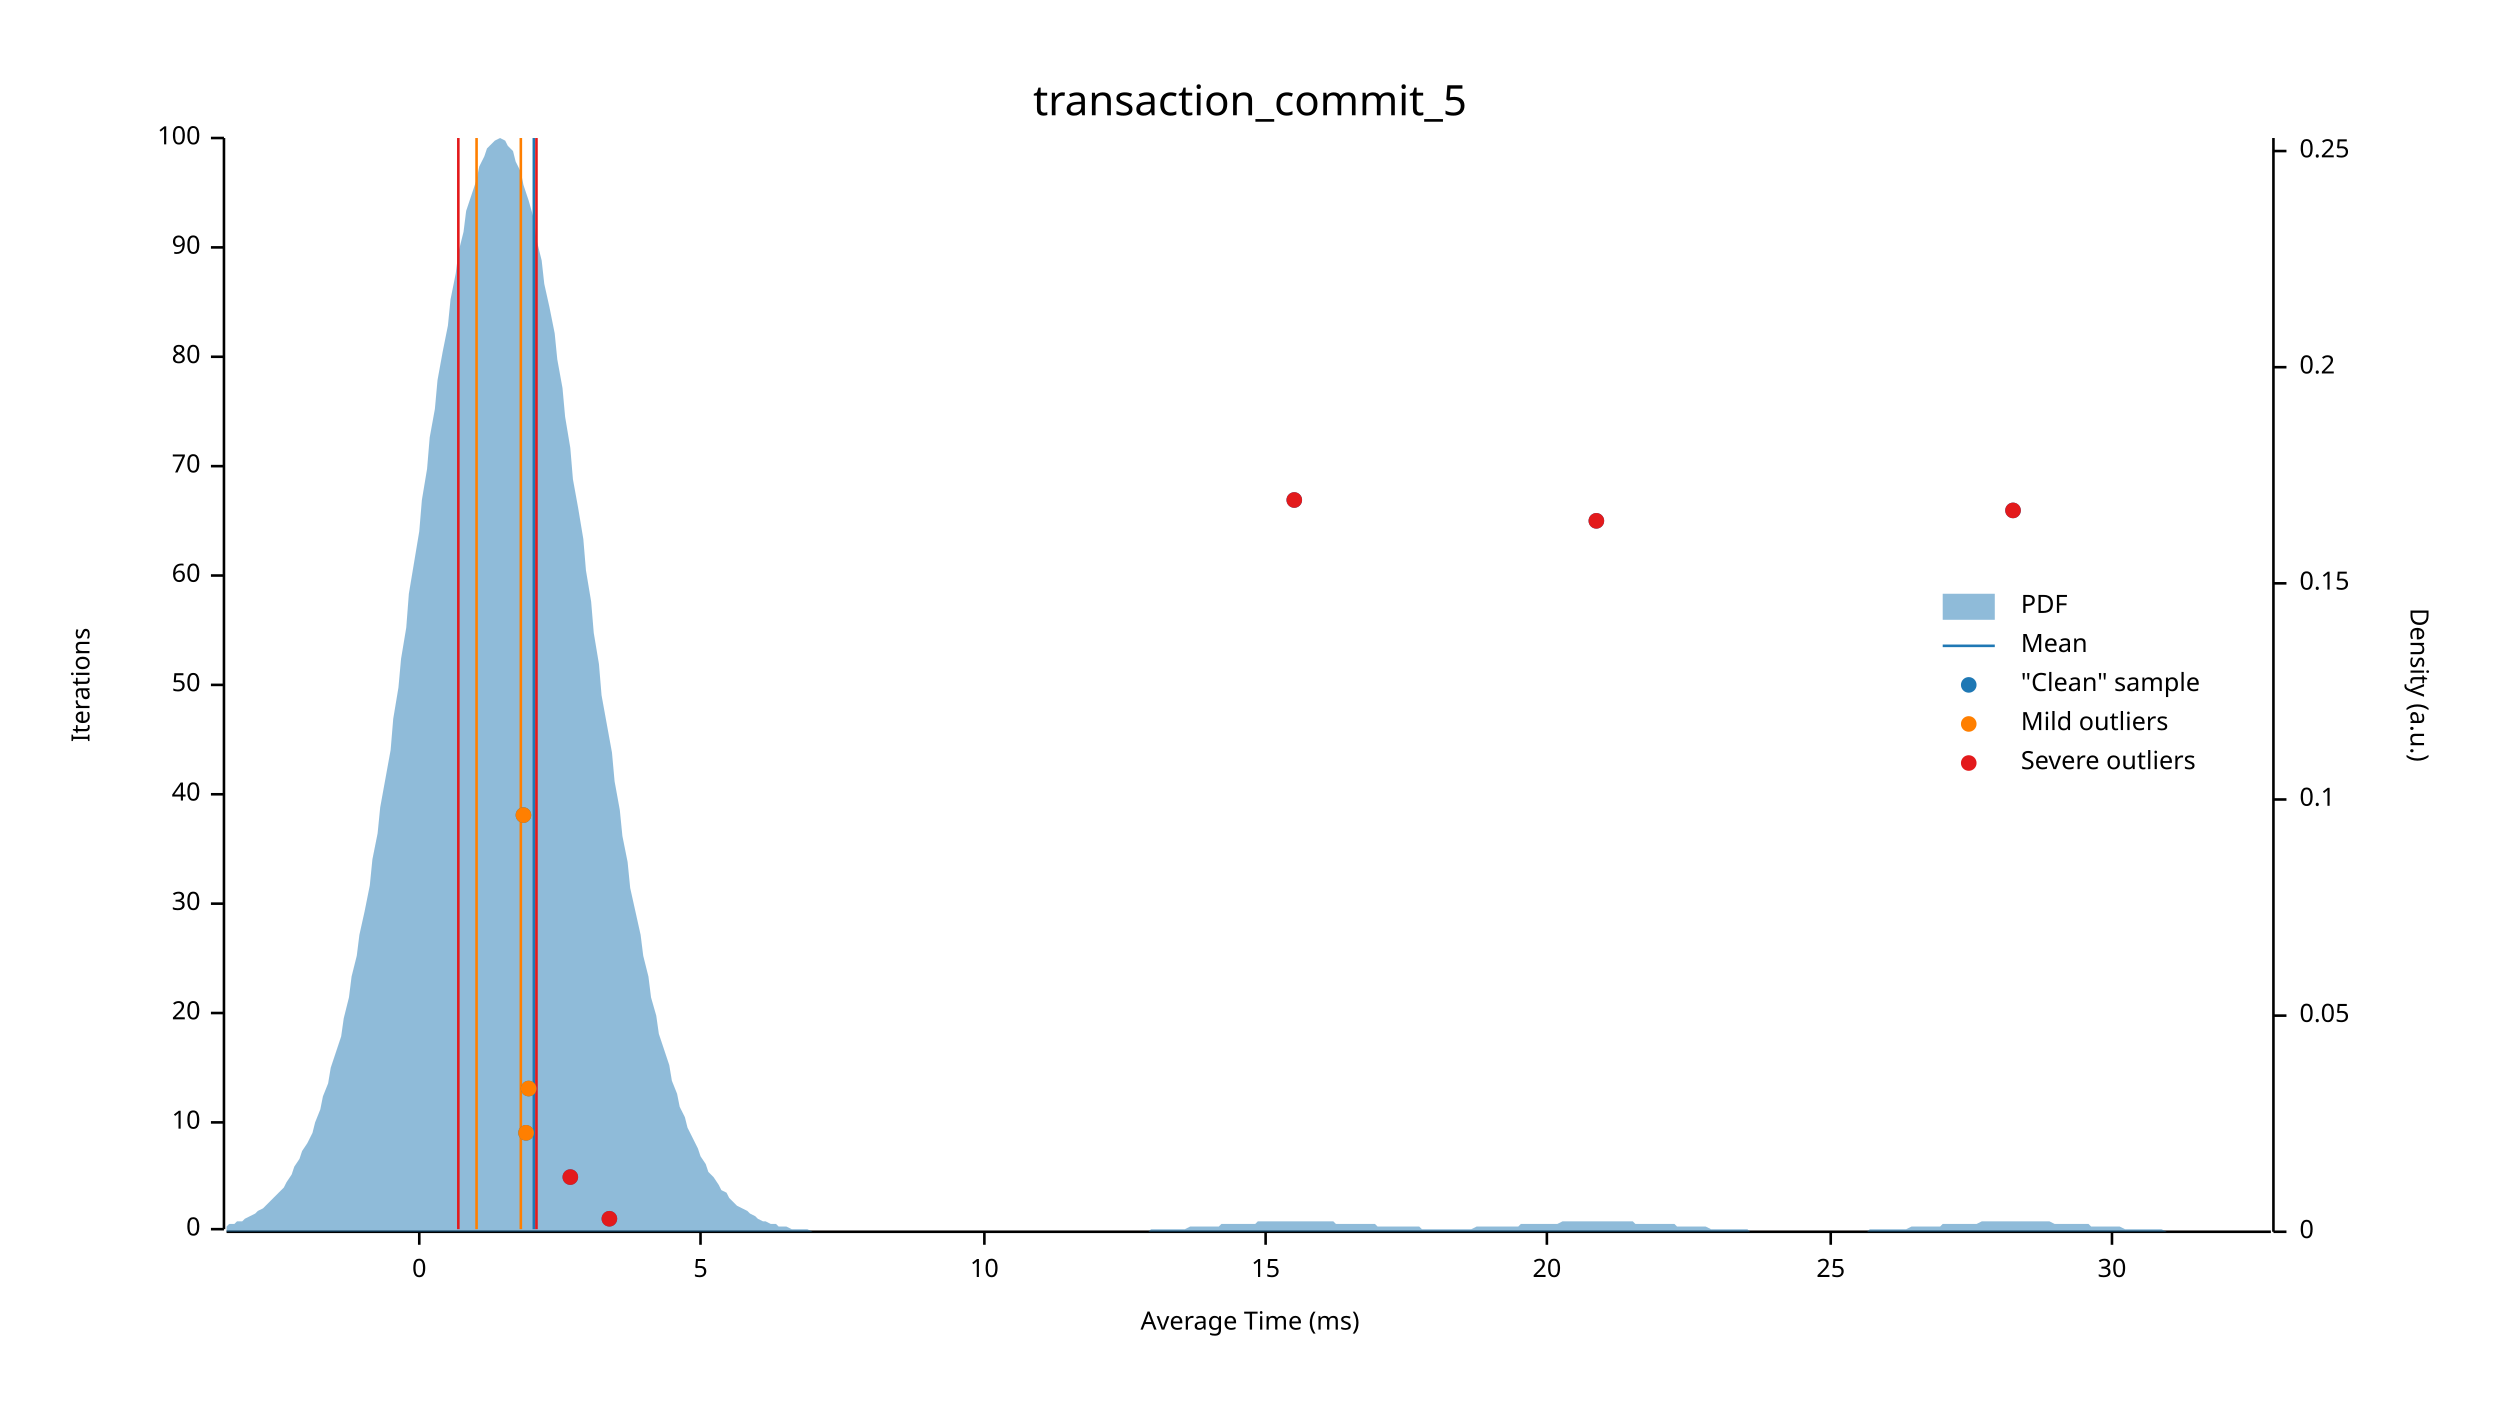
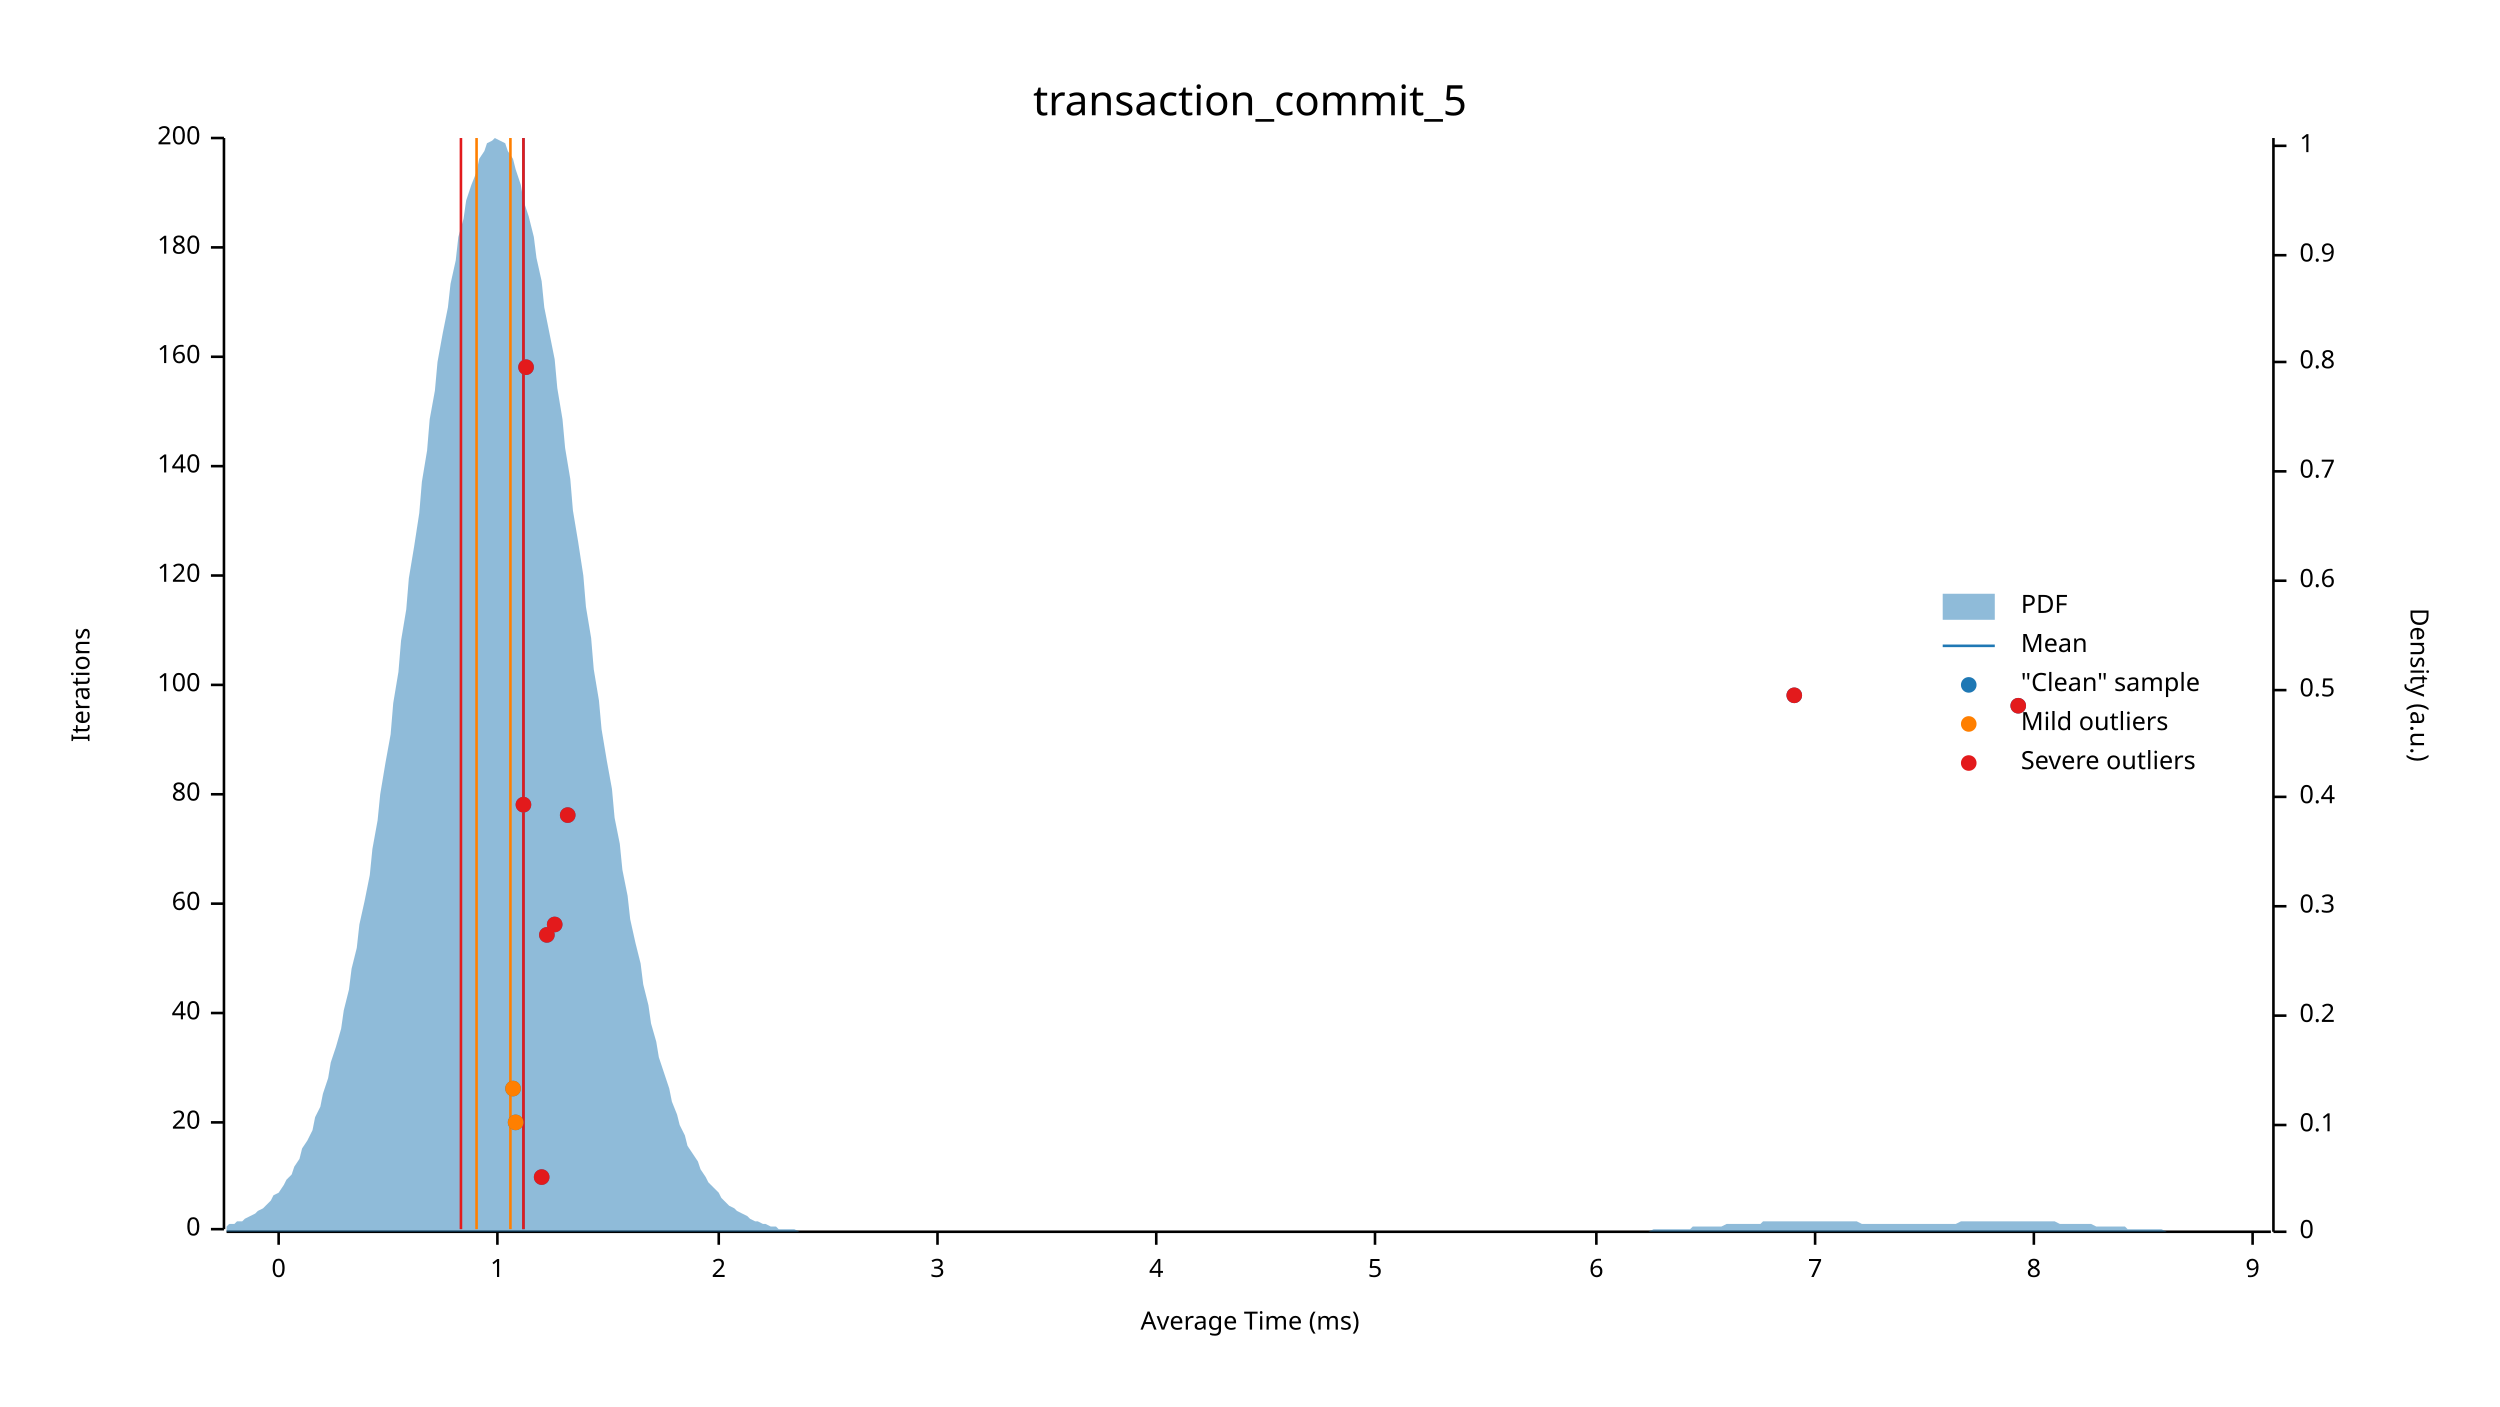
<svg xmlns="http://www.w3.org/2000/svg" width="960" height="540" viewBox="0 0 960 540">
  <text x="480" y="32" dy="0.76em" text-anchor="middle" font-family="sans-serif" font-size="16.129" opacity="1" fill="#000000">
transaction_commit_5
</text>
  <text x="27" y="263" dy="0.76em" text-anchor="middle" font-family="sans-serif" font-size="9.677" opacity="1" fill="#000000" transform="rotate(270, 27, 263)">
Iterations
</text>
  <text x="480" y="513" dy="-0.5ex" text-anchor="middle" font-family="sans-serif" font-size="9.677" opacity="1" fill="#000000">
Average Time (ms)
</text>
  <polyline fill="none" opacity="1" stroke="#000000" stroke-width="1" points="86,53 86,472 " />
  <text x="77" y="472" dy="0.5ex" text-anchor="end" font-family="sans-serif" font-size="9.677" opacity="1" fill="#000000">
0
</text>
  <polyline fill="none" opacity="1" stroke="#000000" stroke-width="1" points="81,472 86,472 " />
  <text x="77" y="431" dy="0.5ex" text-anchor="end" font-family="sans-serif" font-size="9.677" opacity="1" fill="#000000">
- 10
+ 20
</text>
  <polyline fill="none" opacity="1" stroke="#000000" stroke-width="1" points="81,431 86,431 " />
  <text x="77" y="389" dy="0.5ex" text-anchor="end" font-family="sans-serif" font-size="9.677" opacity="1" fill="#000000">
- 20
+ 40
</text>
  <polyline fill="none" opacity="1" stroke="#000000" stroke-width="1" points="81,389 86,389 " />
  <text x="77" y="347" dy="0.5ex" text-anchor="end" font-family="sans-serif" font-size="9.677" opacity="1" fill="#000000">
- 30
+ 60
</text>
  <polyline fill="none" opacity="1" stroke="#000000" stroke-width="1" points="81,347 86,347 " />
  <text x="77" y="305" dy="0.5ex" text-anchor="end" font-family="sans-serif" font-size="9.677" opacity="1" fill="#000000">
- 40
+ 80
</text>
  <polyline fill="none" opacity="1" stroke="#000000" stroke-width="1" points="81,305 86,305 " />
  <text x="77" y="263" dy="0.5ex" text-anchor="end" font-family="sans-serif" font-size="9.677" opacity="1" fill="#000000">
- 50
+ 100
</text>
  <polyline fill="none" opacity="1" stroke="#000000" stroke-width="1" points="81,263 86,263 " />
  <text x="77" y="221" dy="0.5ex" text-anchor="end" font-family="sans-serif" font-size="9.677" opacity="1" fill="#000000">
- 60
+ 120
</text>
  <polyline fill="none" opacity="1" stroke="#000000" stroke-width="1" points="81,221 86,221 " />
  <text x="77" y="179" dy="0.5ex" text-anchor="end" font-family="sans-serif" font-size="9.677" opacity="1" fill="#000000">
- 70
+ 140
</text>
  <polyline fill="none" opacity="1" stroke="#000000" stroke-width="1" points="81,179 86,179 " />
  <text x="77" y="137" dy="0.5ex" text-anchor="end" font-family="sans-serif" font-size="9.677" opacity="1" fill="#000000">
- 80
+ 160
</text>
  <polyline fill="none" opacity="1" stroke="#000000" stroke-width="1" points="81,137 86,137 " />
  <text x="77" y="95" dy="0.5ex" text-anchor="end" font-family="sans-serif" font-size="9.677" opacity="1" fill="#000000">
- 90
+ 180
</text>
  <polyline fill="none" opacity="1" stroke="#000000" stroke-width="1" points="81,95 86,95 " />
  <text x="77" y="53" dy="0.5ex" text-anchor="end" font-family="sans-serif" font-size="9.677" opacity="1" fill="#000000">
- 100
+ 200
</text>
  <polyline fill="none" opacity="1" stroke="#000000" stroke-width="1" points="81,53 86,53 " />
  <polyline fill="none" opacity="1" stroke="#000000" stroke-width="1" points="87,473 872,473 " />
-   <text x="161" y="483" dy="0.76em" text-anchor="middle" font-family="sans-serif" font-size="9.677" opacity="1" fill="#000000">
+   <text x="107" y="483" dy="0.76em" text-anchor="middle" font-family="sans-serif" font-size="9.677" opacity="1" fill="#000000">
0
</text>
-   <polyline fill="none" opacity="1" stroke="#000000" stroke-width="1" points="161,473 161,478 " />
-   <text x="269" y="483" dy="0.76em" text-anchor="middle" font-family="sans-serif" font-size="9.677" opacity="1" fill="#000000">
+   <polyline fill="none" opacity="1" stroke="#000000" stroke-width="1" points="107,473 107,478 " />
+   <text x="191" y="483" dy="0.76em" text-anchor="middle" font-family="sans-serif" font-size="9.677" opacity="1" fill="#000000">
+ 1
+ </text>
+   <polyline fill="none" opacity="1" stroke="#000000" stroke-width="1" points="191,473 191,478 " />
+   <text x="276" y="483" dy="0.76em" text-anchor="middle" font-family="sans-serif" font-size="9.677" opacity="1" fill="#000000">
+ 2
+ </text>
+   <polyline fill="none" opacity="1" stroke="#000000" stroke-width="1" points="276,473 276,478 " />
+   <text x="360" y="483" dy="0.76em" text-anchor="middle" font-family="sans-serif" font-size="9.677" opacity="1" fill="#000000">
+ 3
+ </text>
+   <polyline fill="none" opacity="1" stroke="#000000" stroke-width="1" points="360,473 360,478 " />
+   <text x="444" y="483" dy="0.76em" text-anchor="middle" font-family="sans-serif" font-size="9.677" opacity="1" fill="#000000">
+ 4
+ </text>
+   <polyline fill="none" opacity="1" stroke="#000000" stroke-width="1" points="444,473 444,478 " />
+   <text x="528" y="483" dy="0.76em" text-anchor="middle" font-family="sans-serif" font-size="9.677" opacity="1" fill="#000000">
5
</text>
-   <polyline fill="none" opacity="1" stroke="#000000" stroke-width="1" points="269,473 269,478 " />
-   <text x="378" y="483" dy="0.76em" text-anchor="middle" font-family="sans-serif" font-size="9.677" opacity="1" fill="#000000">
- 10
+   <polyline fill="none" opacity="1" stroke="#000000" stroke-width="1" points="528,473 528,478 " />
+   <text x="613" y="483" dy="0.76em" text-anchor="middle" font-family="sans-serif" font-size="9.677" opacity="1" fill="#000000">
+ 6
</text>
-   <polyline fill="none" opacity="1" stroke="#000000" stroke-width="1" points="378,473 378,478 " />
-   <text x="486" y="483" dy="0.76em" text-anchor="middle" font-family="sans-serif" font-size="9.677" opacity="1" fill="#000000">
- 15
+   <polyline fill="none" opacity="1" stroke="#000000" stroke-width="1" points="613,473 613,478 " />
+   <text x="697" y="483" dy="0.76em" text-anchor="middle" font-family="sans-serif" font-size="9.677" opacity="1" fill="#000000">
+ 7
</text>
-   <polyline fill="none" opacity="1" stroke="#000000" stroke-width="1" points="486,473 486,478 " />
-   <text x="594" y="483" dy="0.76em" text-anchor="middle" font-family="sans-serif" font-size="9.677" opacity="1" fill="#000000">
- 20
+   <polyline fill="none" opacity="1" stroke="#000000" stroke-width="1" points="697,473 697,478 " />
+   <text x="781" y="483" dy="0.76em" text-anchor="middle" font-family="sans-serif" font-size="9.677" opacity="1" fill="#000000">
+ 8
</text>
-   <polyline fill="none" opacity="1" stroke="#000000" stroke-width="1" points="594,473 594,478 " />
-   <text x="703" y="483" dy="0.76em" text-anchor="middle" font-family="sans-serif" font-size="9.677" opacity="1" fill="#000000">
- 25
+   <polyline fill="none" opacity="1" stroke="#000000" stroke-width="1" points="781,473 781,478 " />
+   <text x="865" y="483" dy="0.76em" text-anchor="middle" font-family="sans-serif" font-size="9.677" opacity="1" fill="#000000">
+ 9
</text>
-   <polyline fill="none" opacity="1" stroke="#000000" stroke-width="1" points="703,473 703,478 " />
-   <text x="811" y="483" dy="0.76em" text-anchor="middle" font-family="sans-serif" font-size="9.677" opacity="1" fill="#000000">
- 30
- </text>
-   <polyline fill="none" opacity="1" stroke="#000000" stroke-width="1" points="811,473 811,478 " />
+   <polyline fill="none" opacity="1" stroke="#000000" stroke-width="1" points="865,473 865,478 " />
  <text x="933" y="263" dy="0.76em" text-anchor="middle" font-family="sans-serif" font-size="9.677" opacity="1" fill="#000000" transform="rotate(90, 933, 263)">
Density (a.u.)
</text>
  <polyline fill="none" opacity="1" stroke="#000000" stroke-width="1" points="873,53 873,473 " />
  <text x="883" y="473" dy="0.5ex" text-anchor="start" font-family="sans-serif" font-size="9.677" opacity="1" fill="#000000">
0
</text>
  <polyline fill="none" opacity="1" stroke="#000000" stroke-width="1" points="873,473 878,473 " />
+   <text x="883" y="432" dy="0.5ex" text-anchor="start" font-family="sans-serif" font-size="9.677" opacity="1" fill="#000000">
+ 0.1
+ </text>
+   <polyline fill="none" opacity="1" stroke="#000000" stroke-width="1" points="873,432 878,432 " />
  <text x="883" y="390" dy="0.5ex" text-anchor="start" font-family="sans-serif" font-size="9.677" opacity="1" fill="#000000">
- 0.05
+ 0.2
</text>
  <polyline fill="none" opacity="1" stroke="#000000" stroke-width="1" points="873,390 878,390 " />
-   <text x="883" y="307" dy="0.5ex" text-anchor="start" font-family="sans-serif" font-size="9.677" opacity="1" fill="#000000">
- 0.1
+   <text x="883" y="348" dy="0.5ex" text-anchor="start" font-family="sans-serif" font-size="9.677" opacity="1" fill="#000000">
+ 0.3
</text>
-   <polyline fill="none" opacity="1" stroke="#000000" stroke-width="1" points="873,307 878,307 " />
-   <text x="883" y="224" dy="0.5ex" text-anchor="start" font-family="sans-serif" font-size="9.677" opacity="1" fill="#000000">
- 0.15
+   <polyline fill="none" opacity="1" stroke="#000000" stroke-width="1" points="873,348 878,348 " />
+   <text x="883" y="306" dy="0.5ex" text-anchor="start" font-family="sans-serif" font-size="9.677" opacity="1" fill="#000000">
+ 0.4
</text>
-   <polyline fill="none" opacity="1" stroke="#000000" stroke-width="1" points="873,224 878,224 " />
-   <text x="883" y="141" dy="0.5ex" text-anchor="start" font-family="sans-serif" font-size="9.677" opacity="1" fill="#000000">
- 0.2
+   <polyline fill="none" opacity="1" stroke="#000000" stroke-width="1" points="873,306 878,306 " />
+   <text x="883" y="265" dy="0.5ex" text-anchor="start" font-family="sans-serif" font-size="9.677" opacity="1" fill="#000000">
+ 0.5
</text>
-   <polyline fill="none" opacity="1" stroke="#000000" stroke-width="1" points="873,141 878,141 " />
-   <text x="883" y="58" dy="0.5ex" text-anchor="start" font-family="sans-serif" font-size="9.677" opacity="1" fill="#000000">
- 0.25
+   <polyline fill="none" opacity="1" stroke="#000000" stroke-width="1" points="873,265 878,265 " />
+   <text x="883" y="223" dy="0.5ex" text-anchor="start" font-family="sans-serif" font-size="9.677" opacity="1" fill="#000000">
+ 0.6
</text>
-   <polyline fill="none" opacity="1" stroke="#000000" stroke-width="1" points="873,58 878,58 " />
-   <polygon opacity="0.5" fill="#1F78B4" points="87,471 88,470 90,470 91,469 93,469 94,468 96,467 98,466 99,465 101,464 102,463 104,461 105,460 107,458 109,456 110,454 112,451 113,448 115,445 116,442 118,439 120,435 121,431 123,426 124,421 126,416 127,410 129,404 131,398 132,391 134,383 135,375 137,367 138,359 140,350 142,340 143,330 145,320 146,310 148,299 150,288 151,276 153,264 154,253 156,241 157,228 159,216 161,204 162,192 164,180 165,168 167,157 168,146 170,135 172,125 173,115 175,105 176,97 178,89 179,81 181,75 183,69 184,64 186,60 187,57 189,55 190,54 192,53 194,54 195,56 197,58 198,62 200,66 201,71 203,77 205,84 206,92 208,100 209,109 211,118 213,128 214,138 216,149 217,160 219,172 220,184 222,195 224,207 225,219 227,231 228,243 230,255 231,267 233,278 235,289 236,300 238,311 239,321 241,331 242,341 244,350 246,359 247,367 249,375 250,383 252,390 253,397 255,403 257,409 258,415 260,420 261,425 263,429 264,433 266,437 268,441 269,444 271,447 272,450 274,452 276,455 277,457 279,458 280,460 282,462 283,463 285,464 287,465 288,466 290,467 291,468 293,469 294,469 296,470 298,470 299,471 301,471 302,471 304,472 305,472 307,472 309,472 310,472 312,473 313,473 315,473 316,473 318,473 320,473 321,473 323,473 324,473 326,473 327,473 329,473 331,473 332,473 334,473 335,473 337,473 339,473 340,473 342,473 343,473 345,473 346,473 348,473 350,473 351,473 353,473 354,473 356,473 357,473 359,473 361,473 362,473 364,473 365,473 367,473 368,473 370,473 372,473 373,473 375,473 376,473 378,473 379,473 381,473 383,473 384,473 386,473 387,473 389,473 391,473 392,473 394,473 395,473 397,473 398,473 400,473 402,473 403,473 405,473 406,473 408,473 409,473 411,473 413,473 414,473 416,473 417,473 419,473 420,473 422,473 424,473 425,473 427,473 428,473 430,473 431,473 433,473 435,473 436,473 438,473 439,473 441,473 442,472 444,472 446,472 447,472 449,472 450,472 452,472 454,472 455,472 457,471 458,471 460,471 461,471 463,471 465,471 466,471 468,471 469,470 471,470 472,470 474,470 476,470 477,470 479,470 480,470 482,470 483,469 485,469 487,469 488,469 490,469 491,469 493,469 494,469 496,469 498,469 499,469 501,469 502,469 504,469 505,469 507,469 509,469 510,469 512,469 513,470 515,470 517,470 518,470 520,470 521,470 523,470 524,470 526,470 528,470 529,471 531,471 532,471 534,471 535,471 537,471 539,471 540,471 542,471 543,471 545,471 546,472 548,472 550,472 551,472 553,472 554,472 556,472 557,472 559,472 561,472 562,472 564,472 565,472 567,471 568,471 570,471 572,471 573,471 575,471 576,471 578,471 580,471 581,471 583,471 584,470 586,470 587,470 589,470 591,470 592,470 594,470 595,470 597,470 598,470 600,469 602,469 603,469 605,469 606,469 608,469 609,469 611,469 613,469 614,469 616,469 617,469 619,469 620,469 622,469 624,469 625,469 627,469 628,470 630,470 632,470 633,470 635,470 636,470 638,470 639,470 641,470 643,470 644,471 646,471 647,471 649,471 650,471 652,471 654,471 655,471 657,472 658,472 660,472 661,472 663,472 665,472 666,472 668,472 669,472 671,472 672,473 674,473 676,473 677,473 679,473 680,473 682,473 683,473 685,473 687,473 688,473 690,473 691,473 693,473 695,473 696,473 698,473 699,473 701,473 702,473 704,473 706,473 707,473 709,473 710,473 712,473 713,473 715,473 717,473 718,472 720,472 721,472 723,472 724,472 726,472 728,472 729,472 731,472 732,472 734,471 735,471 737,471 739,471 740,471 742,471 743,471 745,471 746,470 748,470 750,470 751,470 753,470 754,470 756,470 758,470 759,470 761,469 762,469 764,469 765,469 767,469 769,469 770,469 772,469 773,469 775,469 776,469 778,469 780,469 781,469 783,469 784,469 786,469 787,469 789,470 791,470 792,470 794,470 795,470 797,470 798,470 800,470 802,470 803,471 805,471 806,471 808,471 809,471 811,471 813,471 814,471 816,472 817,472 819,472 821,472 822,472 824,472 825,472 827,472 828,472 830,472 832,473 833,473 835,473 836,473 838,473 839,473 841,473 843,473 844,473 846,473 847,473 849,473 850,473 852,473 854,473 855,473 857,473 858,473 860,473 861,473 863,473 865,473 866,473 868,473 869,473 871,473 873,473 873,473 87,473 " />
-   <polyline fill="none" opacity="1" stroke="#1F78B4" stroke-width="1" points="205,472 205,53 " />
+   <polyline fill="none" opacity="1" stroke="#000000" stroke-width="1" points="873,223 878,223 " />
+   <text x="883" y="181" dy="0.5ex" text-anchor="start" font-family="sans-serif" font-size="9.677" opacity="1" fill="#000000">
+ 0.7
+ </text>
+   <polyline fill="none" opacity="1" stroke="#000000" stroke-width="1" points="873,181 878,181 " />
+   <text x="883" y="139" dy="0.5ex" text-anchor="start" font-family="sans-serif" font-size="9.677" opacity="1" fill="#000000">
+ 0.8
+ </text>
+   <polyline fill="none" opacity="1" stroke="#000000" stroke-width="1" points="873,139 878,139 " />
+   <text x="883" y="98" dy="0.5ex" text-anchor="start" font-family="sans-serif" font-size="9.677" opacity="1" fill="#000000">
+ 0.9
+ </text>
+   <polyline fill="none" opacity="1" stroke="#000000" stroke-width="1" points="873,98 878,98 " />
+   <text x="883" y="56" dy="0.5ex" text-anchor="start" font-family="sans-serif" font-size="9.677" opacity="1" fill="#000000">
+ 1
+ </text>
+   <polyline fill="none" opacity="1" stroke="#000000" stroke-width="1" points="873,56 878,56 " />
+   <polygon opacity="0.5" fill="#1F78B4" points="87,471 88,470 90,470 91,469 93,469 94,468 96,467 98,466 99,465 101,464 102,463 104,461 105,459 107,458 109,455 110,453 112,451 113,448 115,445 116,441 118,438 120,434 121,429 123,425 124,420 126,414 127,408 129,402 131,395 132,388 134,380 135,372 137,364 138,355 140,346 142,336 143,326 145,315 146,305 148,293 150,282 151,270 153,258 154,246 156,234 157,222 159,210 161,197 162,185 164,173 165,161 167,150 168,139 170,128 172,118 173,109 175,100 176,91 178,84 179,77 181,71 183,66 184,61 186,58 187,55 189,54 190,53 192,54 194,55 195,58 197,61 198,65 200,71 201,77 203,83 205,91 206,99 208,108 209,118 211,128 213,138 214,149 216,161 217,172 219,184 220,196 222,208 224,221 225,233 227,245 228,257 230,269 231,280 233,292 235,303 236,314 238,324 239,334 241,344 242,353 244,362 246,370 247,378 249,386 250,393 252,400 253,406 255,412 257,418 258,423 260,428 261,432 263,436 264,440 266,443 268,446 269,449 271,452 272,454 274,456 276,458 277,460 279,462 280,463 282,464 283,465 285,466 287,467 288,468 290,469 291,469 293,470 294,470 296,471 298,471 299,472 301,472 302,472 304,472 305,472 307,473 309,473 310,473 312,473 313,473 315,473 316,473 318,473 320,473 321,473 323,473 324,473 326,473 327,473 329,473 331,473 332,473 334,473 335,473 337,473 339,473 340,473 342,473 343,473 345,473 346,473 348,473 350,473 351,473 353,473 354,473 356,473 357,473 359,473 361,473 362,473 364,473 365,473 367,473 368,473 370,473 372,473 373,473 375,473 376,473 378,473 379,473 381,473 383,473 384,473 386,473 387,473 389,473 391,473 392,473 394,473 395,473 397,473 398,473 400,473 402,473 403,473 405,473 406,473 408,473 409,473 411,473 413,473 414,473 416,473 417,473 419,473 420,473 422,473 424,473 425,473 427,473 428,473 430,473 431,473 433,473 435,473 436,473 438,473 439,473 441,473 442,473 444,473 446,473 447,473 449,473 450,473 452,473 454,473 455,473 457,473 458,473 460,473 461,473 463,473 465,473 466,473 468,473 469,473 471,473 472,473 474,473 476,473 477,473 479,473 480,473 482,473 483,473 485,473 487,473 488,473 490,473 491,473 493,473 494,473 496,473 498,473 499,473 501,473 502,473 504,473 505,473 507,473 509,473 510,473 512,473 513,473 515,473 517,473 518,473 520,473 521,473 523,473 524,473 526,473 528,473 529,473 531,473 532,473 534,473 535,473 537,473 539,473 540,473 542,473 543,473 545,473 546,473 548,473 550,473 551,473 553,473 554,473 556,473 557,473 559,473 561,473 562,473 564,473 565,473 567,473 568,473 570,473 572,473 573,473 575,473 576,473 578,473 580,473 581,473 583,473 584,473 586,473 587,473 589,473 591,473 592,473 594,473 595,473 597,473 598,473 600,473 602,473 603,473 605,473 606,473 608,473 609,473 611,473 613,473 614,473 616,473 617,473 619,473 620,473 622,473 624,473 625,473 627,473 628,473 630,473 632,473 633,473 635,472 636,472 638,472 639,472 641,472 643,472 644,472 646,472 647,472 649,472 650,471 652,471 654,471 655,471 657,471 658,471 660,471 661,471 663,470 665,470 666,470 668,470 669,470 671,470 672,470 674,470 676,470 677,469 679,469 680,469 682,469 683,469 685,469 687,469 688,469 690,469 691,469 693,469 695,469 696,469 698,469 699,469 701,469 702,469 704,469 706,469 707,469 709,469 710,469 712,469 713,469 715,470 717,470 718,470 720,470 721,470 723,470 724,470 726,470 728,470 729,470 731,470 732,470 734,470 735,470 737,470 739,470 740,470 742,470 743,470 745,470 746,470 748,470 750,470 751,470 753,469 754,469 756,469 758,469 759,469 761,469 762,469 764,469 765,469 767,469 769,469 770,469 772,469 773,469 775,469 776,469 778,469 780,469 781,469 783,469 784,469 786,469 787,469 789,469 791,470 792,470 794,470 795,470 797,470 798,470 800,470 802,470 803,470 805,471 806,471 808,471 809,471 811,471 813,471 814,471 816,471 817,472 819,472 821,472 822,472 824,472 825,472 827,472 828,472 830,472 832,473 833,473 835,473 836,473 838,473 839,473 841,473 843,473 844,473 846,473 847,473 849,473 850,473 852,473 854,473 855,473 857,473 858,473 860,473 861,473 863,473 865,473 866,473 868,473 869,473 871,473 873,473 873,473 87,473 " />
+   <polyline fill="none" opacity="1" stroke="#1F78B4" stroke-width="1" points="201,472 201,53 " />
  <polyline fill="none" opacity="1" stroke="#FF7F00" stroke-width="1" points="183,472 183,53 " />
-   <polyline fill="none" opacity="1" stroke="#FF7F00" stroke-width="1" points="200,472 200,53 " />
-   <polyline fill="none" opacity="1" stroke="#E31A1C" stroke-width="1" points="176,472 176,53 " />
-   <polyline fill="none" opacity="1" stroke="#E31A1C" stroke-width="1" points="206,472 206,53 " />
-   <circle cx="234" cy="468" r="3" opacity="1" fill="#1F78B4" stroke="none" stroke-width="1" />
-   <circle cx="219" cy="452" r="3" opacity="1" fill="#1F78B4" stroke="none" stroke-width="1" />
-   <circle cx="202" cy="435" r="3" opacity="1" fill="#1F78B4" stroke="none" stroke-width="1" />
-   <circle cx="203" cy="418" r="3" opacity="1" fill="#1F78B4" stroke="none" stroke-width="1" />
-   <circle cx="201" cy="313" r="3" opacity="1" fill="#1F78B4" stroke="none" stroke-width="1" />
-   <circle cx="613" cy="200" r="3" opacity="1" fill="#1F78B4" stroke="none" stroke-width="1" />
-   <circle cx="773" cy="196" r="3" opacity="1" fill="#1F78B4" stroke="none" stroke-width="1" />
-   <circle cx="497" cy="192" r="3" opacity="1" fill="#1F78B4" stroke="none" stroke-width="1" />
-   <circle cx="202" cy="435" r="3" opacity="1" fill="#FF7F00" stroke="none" stroke-width="1" />
-   <circle cx="203" cy="418" r="3" opacity="1" fill="#FF7F00" stroke="none" stroke-width="1" />
-   <circle cx="201" cy="313" r="3" opacity="1" fill="#FF7F00" stroke="none" stroke-width="1" />
-   <circle cx="234" cy="468" r="3" opacity="1" fill="#E31A1C" stroke="none" stroke-width="1" />
-   <circle cx="219" cy="452" r="3" opacity="1" fill="#E31A1C" stroke="none" stroke-width="1" />
-   <circle cx="613" cy="200" r="3" opacity="1" fill="#E31A1C" stroke="none" stroke-width="1" />
-   <circle cx="773" cy="196" r="3" opacity="1" fill="#E31A1C" stroke="none" stroke-width="1" />
-   <circle cx="497" cy="192" r="3" opacity="1" fill="#E31A1C" stroke="none" stroke-width="1" />
+   <polyline fill="none" opacity="1" stroke="#FF7F00" stroke-width="1" points="196,472 196,53 " />
+   <polyline fill="none" opacity="1" stroke="#E31A1C" stroke-width="1" points="177,472 177,53 " />
+   <polyline fill="none" opacity="1" stroke="#E31A1C" stroke-width="1" points="201,472 201,53 " />
+   <circle cx="208" cy="452" r="3" opacity="1" fill="#1F78B4" stroke="none" stroke-width="1" />
+   <circle cx="198" cy="431" r="3" opacity="1" fill="#1F78B4" stroke="none" stroke-width="1" />
+   <circle cx="197" cy="418" r="3" opacity="1" fill="#1F78B4" stroke="none" stroke-width="1" />
+   <circle cx="210" cy="359" r="3" opacity="1" fill="#1F78B4" stroke="none" stroke-width="1" />
+   <circle cx="213" cy="355" r="3" opacity="1" fill="#1F78B4" stroke="none" stroke-width="1" />
+   <circle cx="218" cy="313" r="3" opacity="1" fill="#1F78B4" stroke="none" stroke-width="1" />
+   <circle cx="201" cy="309" r="3" opacity="1" fill="#1F78B4" stroke="none" stroke-width="1" />
+   <circle cx="775" cy="271" r="3" opacity="1" fill="#1F78B4" stroke="none" stroke-width="1" />
+   <circle cx="689" cy="267" r="3" opacity="1" fill="#1F78B4" stroke="none" stroke-width="1" />
+   <circle cx="202" cy="141" r="3" opacity="1" fill="#1F78B4" stroke="none" stroke-width="1" />
+   <circle cx="198" cy="431" r="3" opacity="1" fill="#FF7F00" stroke="none" stroke-width="1" />
+   <circle cx="197" cy="418" r="3" opacity="1" fill="#FF7F00" stroke="none" stroke-width="1" />
+   <circle cx="208" cy="452" r="3" opacity="1" fill="#E31A1C" stroke="none" stroke-width="1" />
+   <circle cx="210" cy="359" r="3" opacity="1" fill="#E31A1C" stroke="none" stroke-width="1" />
+   <circle cx="213" cy="355" r="3" opacity="1" fill="#E31A1C" stroke="none" stroke-width="1" />
+   <circle cx="218" cy="313" r="3" opacity="1" fill="#E31A1C" stroke="none" stroke-width="1" />
+   <circle cx="201" cy="309" r="3" opacity="1" fill="#E31A1C" stroke="none" stroke-width="1" />
+   <circle cx="775" cy="271" r="3" opacity="1" fill="#E31A1C" stroke="none" stroke-width="1" />
+   <circle cx="689" cy="267" r="3" opacity="1" fill="#E31A1C" stroke="none" stroke-width="1" />
+   <circle cx="202" cy="141" r="3" opacity="1" fill="#E31A1C" stroke="none" stroke-width="1" />
  <text x="776" y="228" dy="0.76em" text-anchor="start" font-family="sans-serif" font-size="9.677" opacity="1" fill="#000000">
PDF
</text>
  <text x="776" y="243" dy="0.76em" text-anchor="start" font-family="sans-serif" font-size="9.677" opacity="1" fill="#000000">
Mean
</text>
  <text x="776" y="258" dy="0.76em" text-anchor="start" font-family="sans-serif" font-size="9.677" opacity="1" fill="#000000">
"Clean" sample
</text>
  <text x="776" y="273" dy="0.76em" text-anchor="start" font-family="sans-serif" font-size="9.677" opacity="1" fill="#000000">
Mild outliers
</text>
  <text x="776" y="288" dy="0.76em" text-anchor="start" font-family="sans-serif" font-size="9.677" opacity="1" fill="#000000">
Severe outliers
</text>
  <rect x="746" y="228" width="20" height="10" opacity="0.5" fill="#1F78B4" stroke="none" />
  <polyline fill="none" opacity="1" stroke="#1F78B4" stroke-width="1" points="746,248 766,248 " />
  <circle cx="756" cy="263" r="3" opacity="1" fill="#1F78B4" stroke="none" stroke-width="1" />
  <circle cx="756" cy="278" r="3" opacity="1" fill="#FF7F00" stroke="none" stroke-width="1" />
  <circle cx="756" cy="293" r="3" opacity="1" fill="#E31A1C" stroke="none" stroke-width="1" />
</svg>
